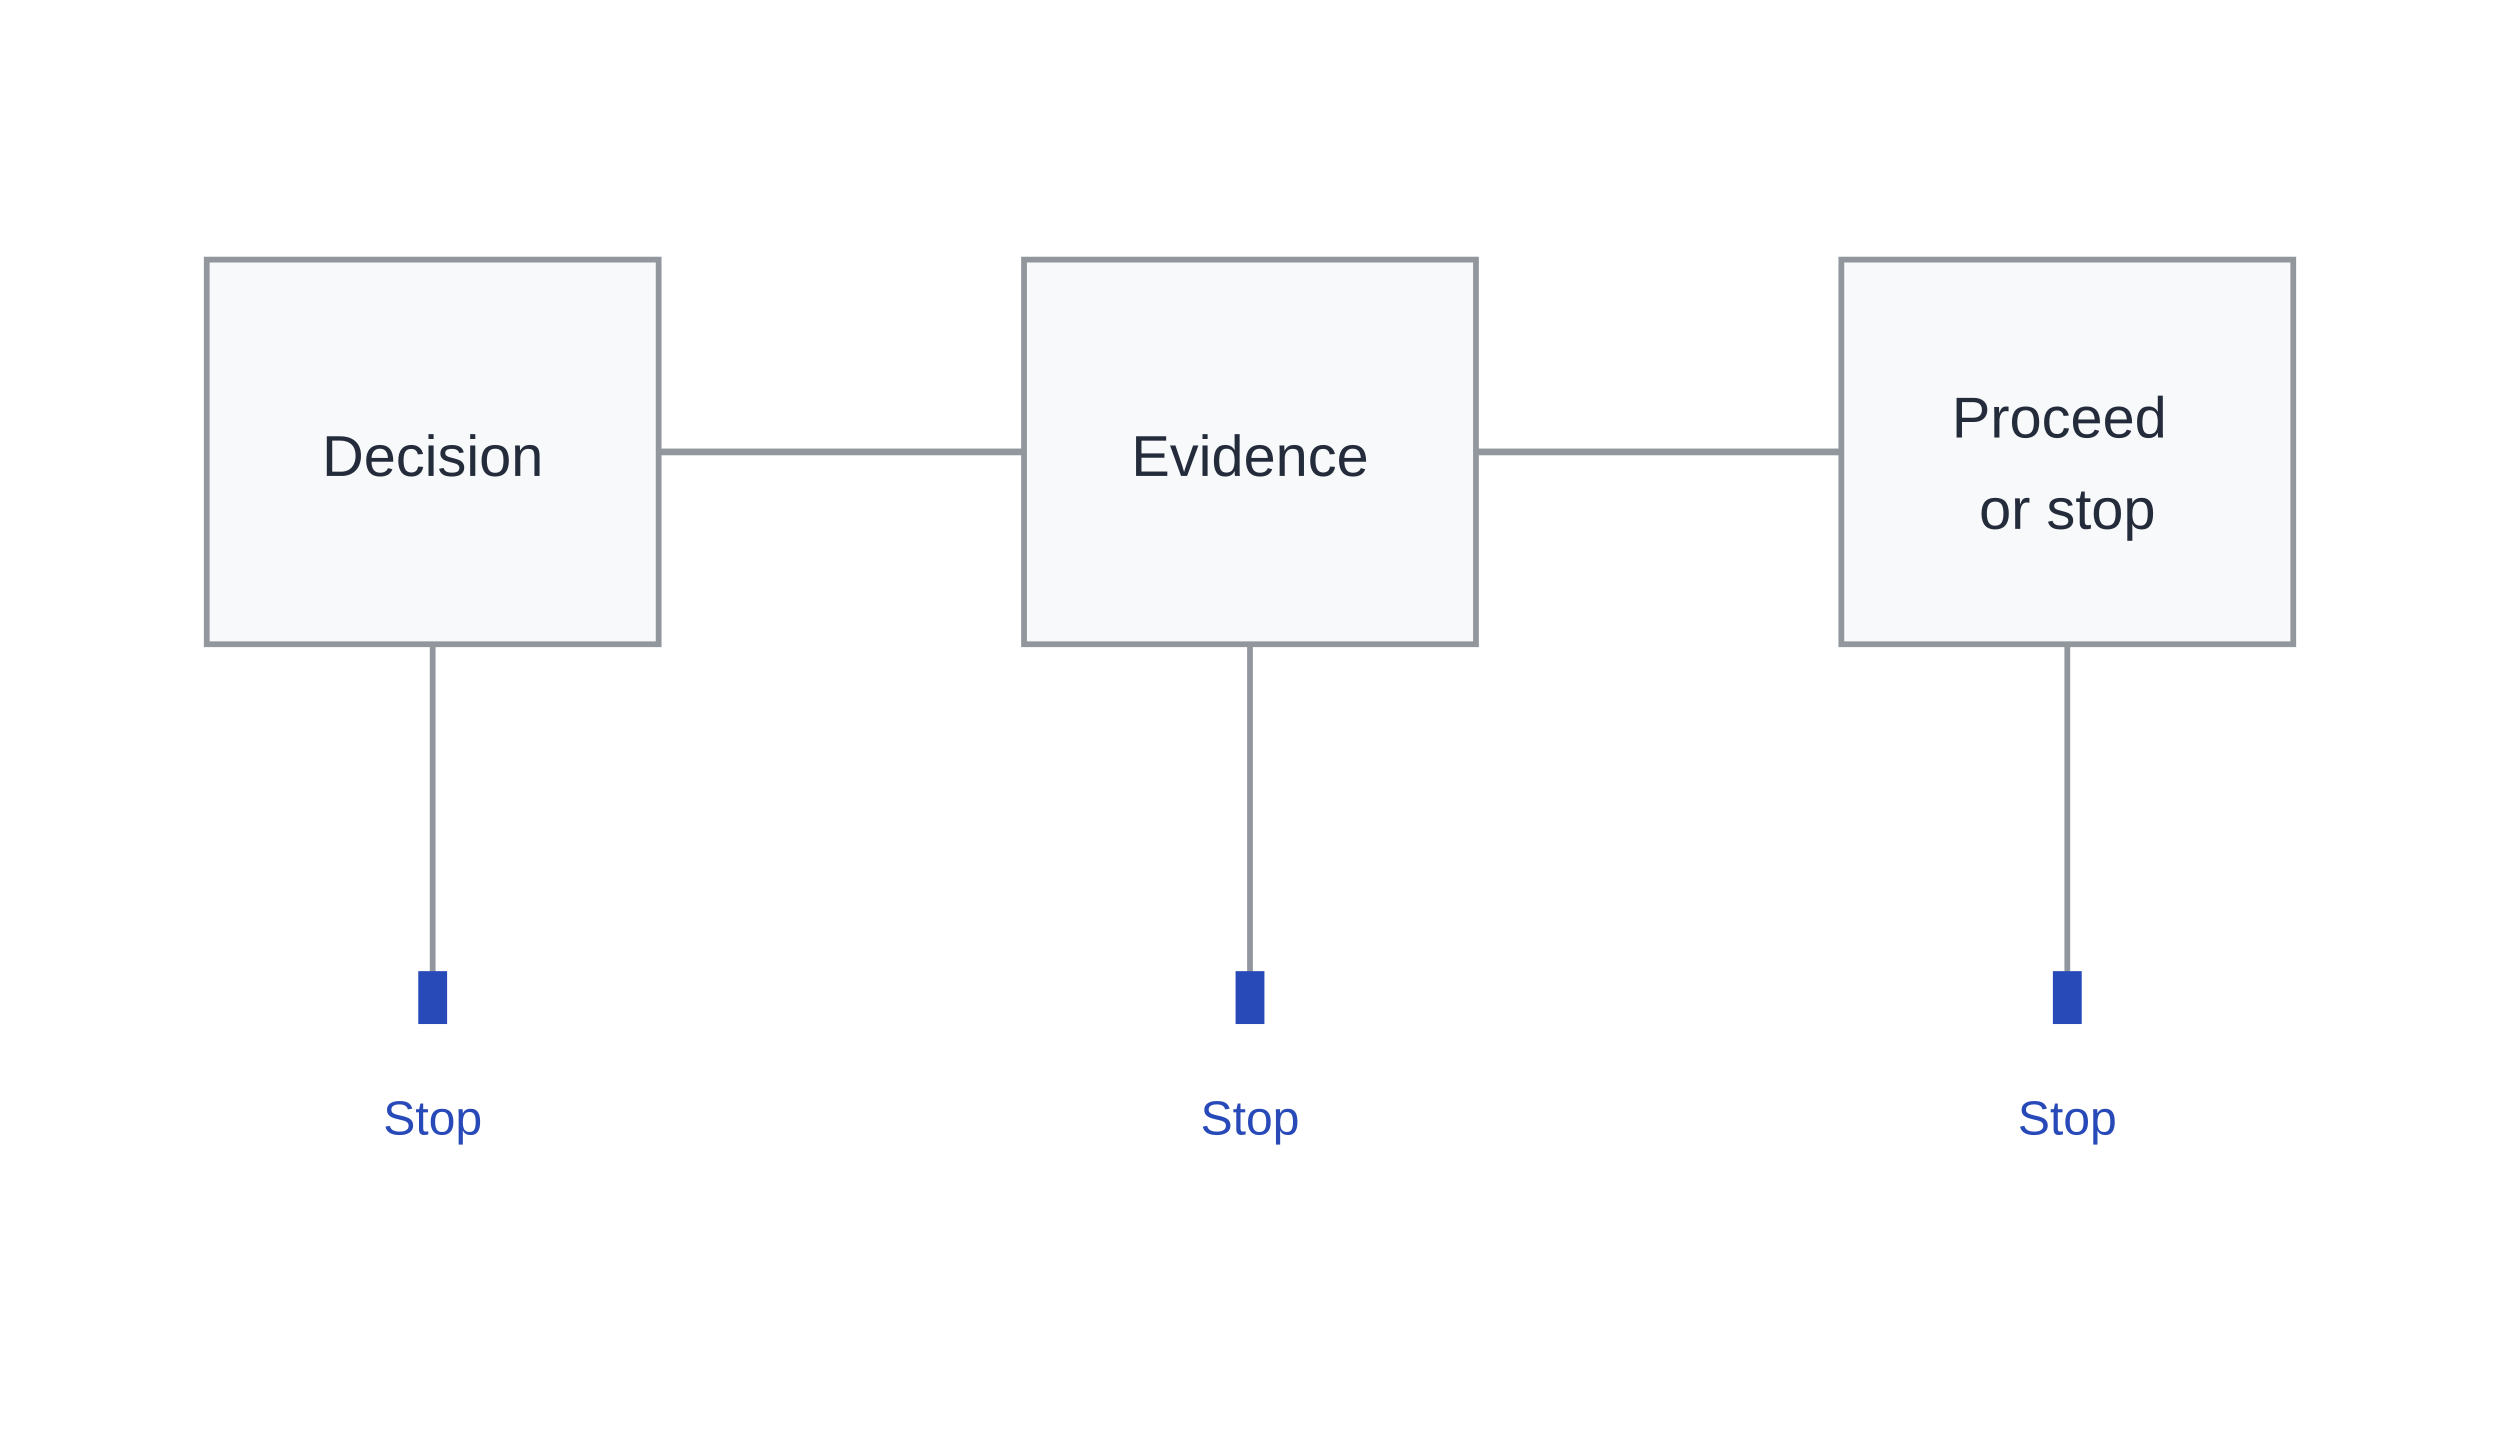
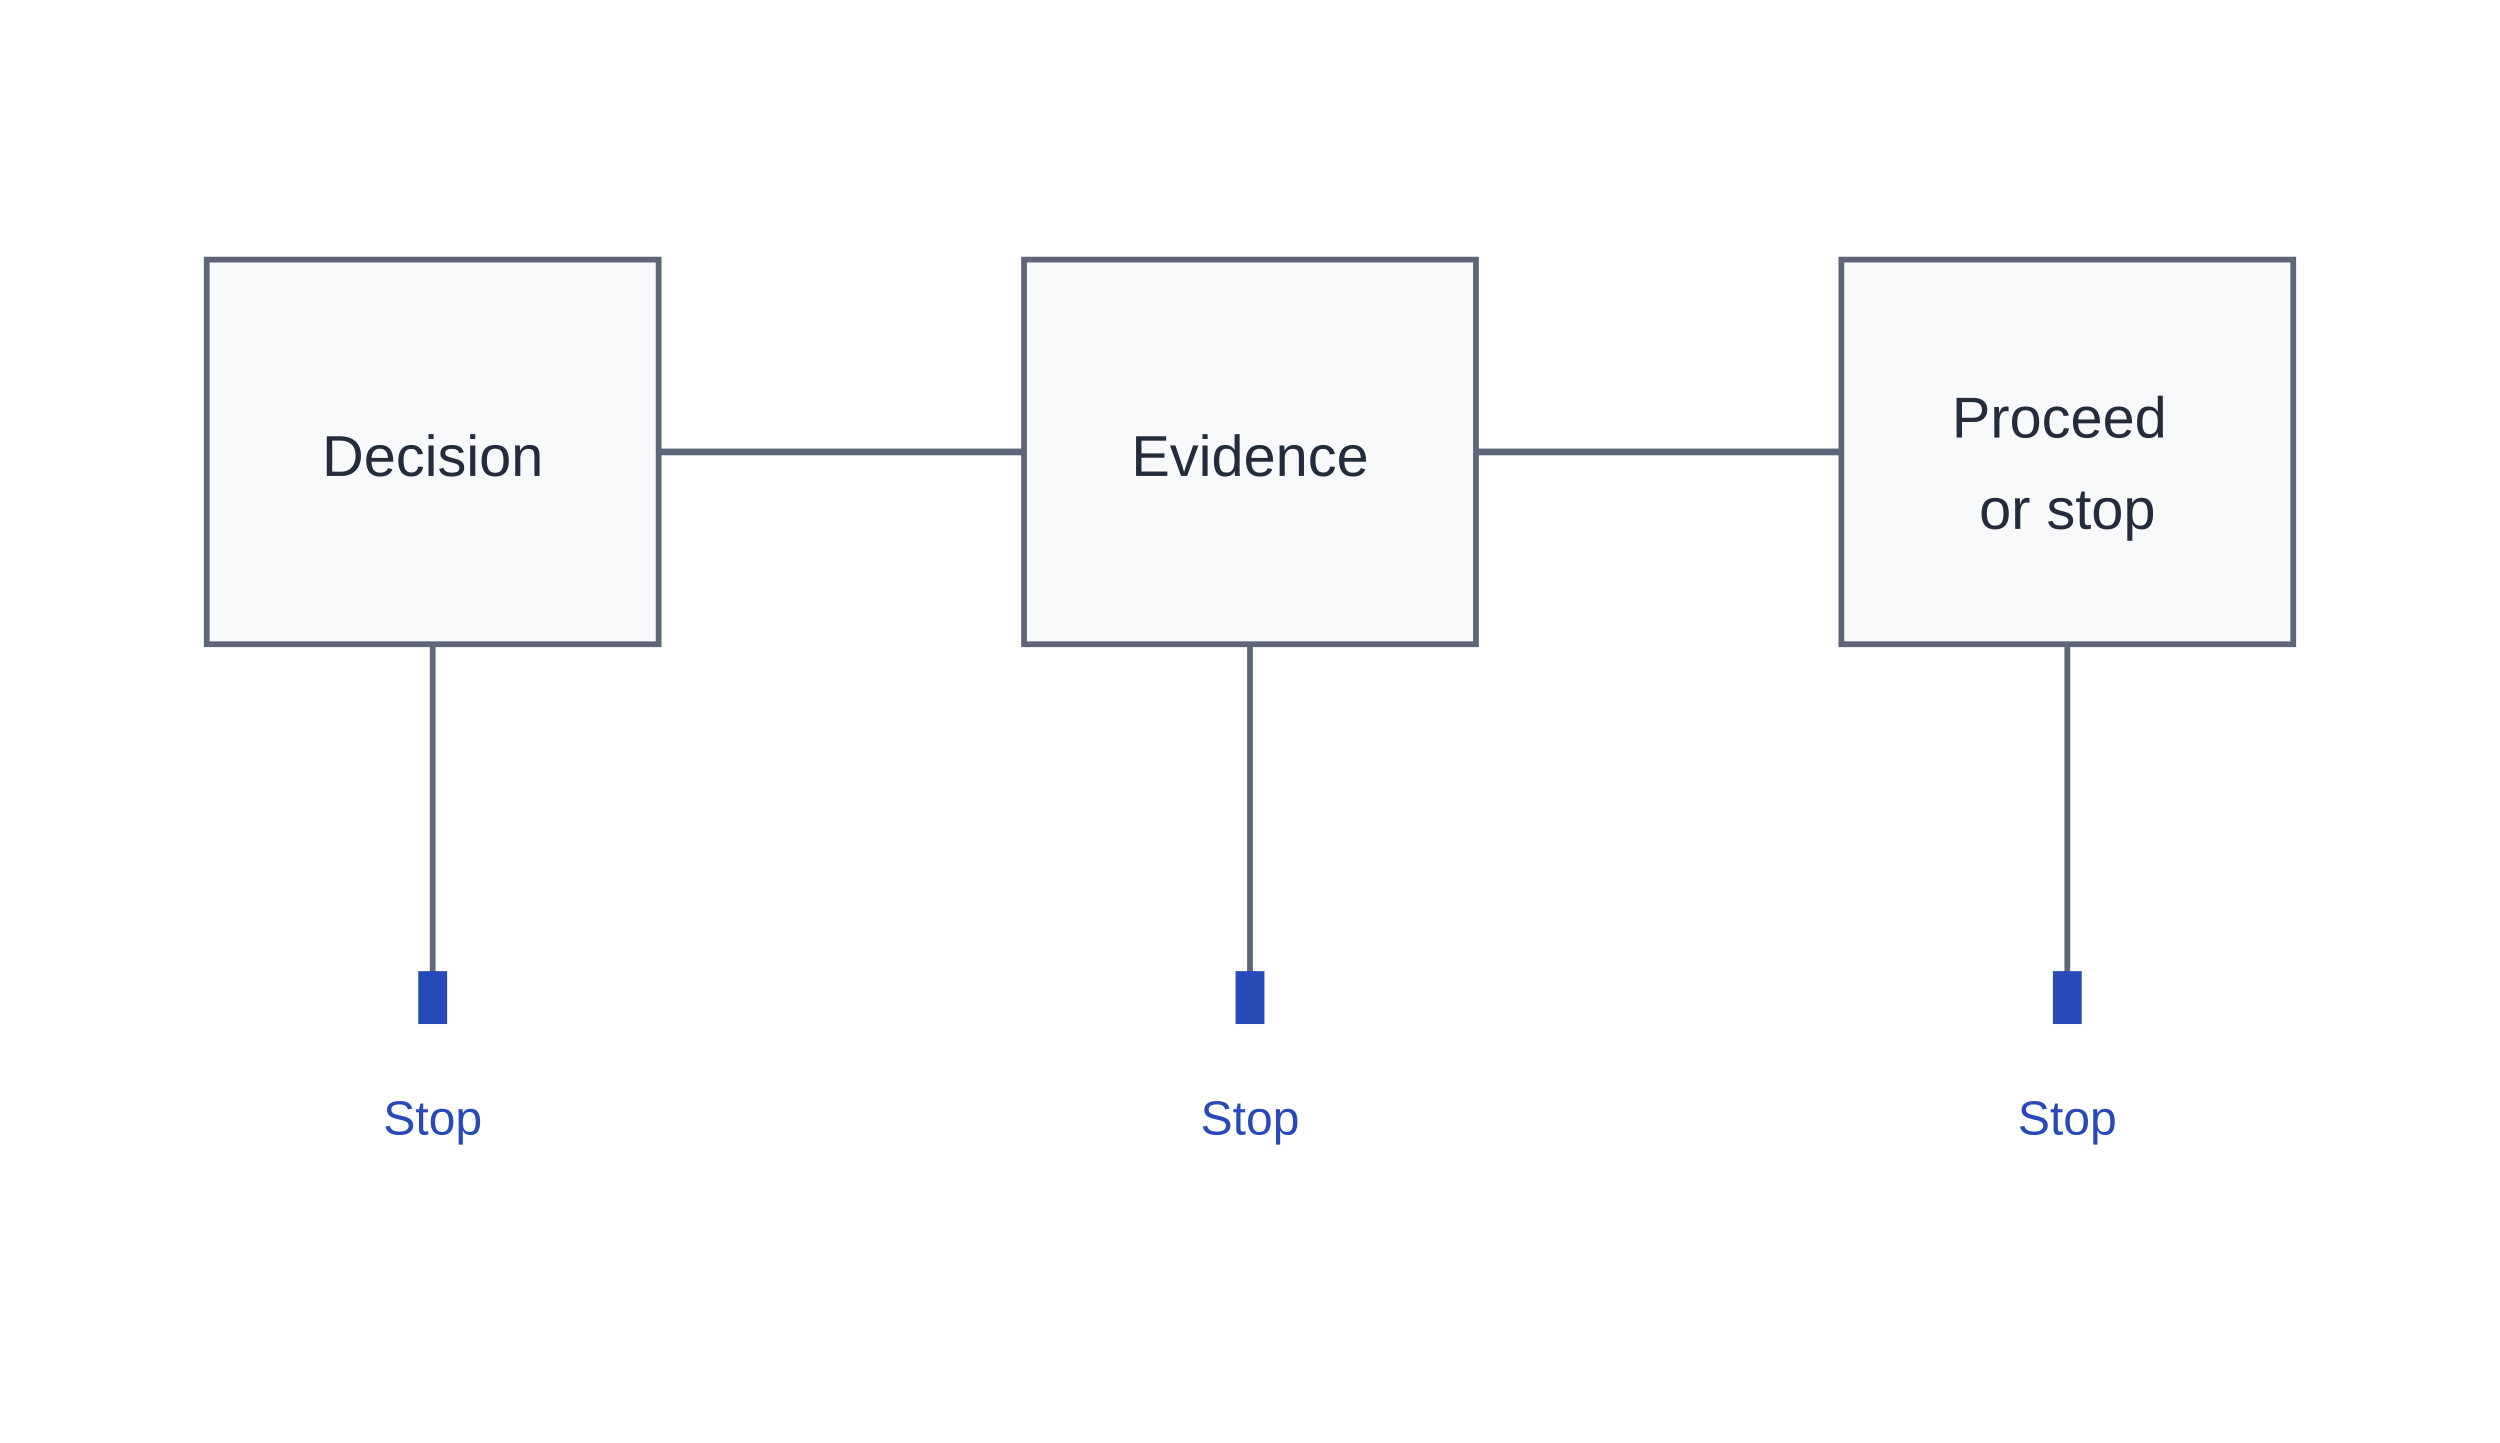
<svg xmlns="http://www.w3.org/2000/svg" viewBox="0 0 520 300" role="img" aria-label="Three connected decision gates form a sequence, with a stopping route at each gate.">
-   <path d="M69 94h380" fill="none" stroke="#92979E" stroke-width="1.4" />
-   <path d="M90 94v116M260 94v116M430 94v116" fill="none" stroke="#92979E" stroke-width="1.2" />
-   <g fill="#F8F9FA" stroke="#92979E" stroke-width="1.2">
+   <path d="M69 94h380" fill="none" stroke="#5E6677" stroke-width="1.4" />
+   <path d="M90 94v116M260 94v116M430 94v116" fill="none" stroke="#5E6677" stroke-width="1.2" />
+   <g fill="#F8F9FA" stroke="#5E6677" stroke-width="1.2">
    <rect x="43" y="54" width="94" height="80" />
    <rect x="213" y="54" width="94" height="80" />
    <rect x="383" y="54" width="94" height="80" />
  </g>
  <g fill="#2849B8">
    <path d="m87 202 6 0 0 11 -6 0Z" />
    <path d="m257 202 6 0 0 11 -6 0Z" />
    <path d="m427 202 6 0 0 11 -6 0Z" />
  </g>
  <g font-family="Manrope,Arial,sans-serif" font-size="12" fill="#242C3B" text-anchor="middle">
    <text x="90" y="99">Decision</text>
    <text x="260" y="99">Evidence</text>
    <text x="430" y="91">
      <tspan x="430" dy="0">Proceed</tspan>
      <tspan x="430" dy="19">or stop</tspan>
    </text>
  </g>
  <g font-family="Manrope,Arial,sans-serif" font-size="10" fill="#2849B8" text-anchor="middle">
    <text x="90" y="236">Stop</text>
    <text x="260" y="236">Stop</text>
    <text x="430" y="236">Stop</text>
  </g>
</svg>
